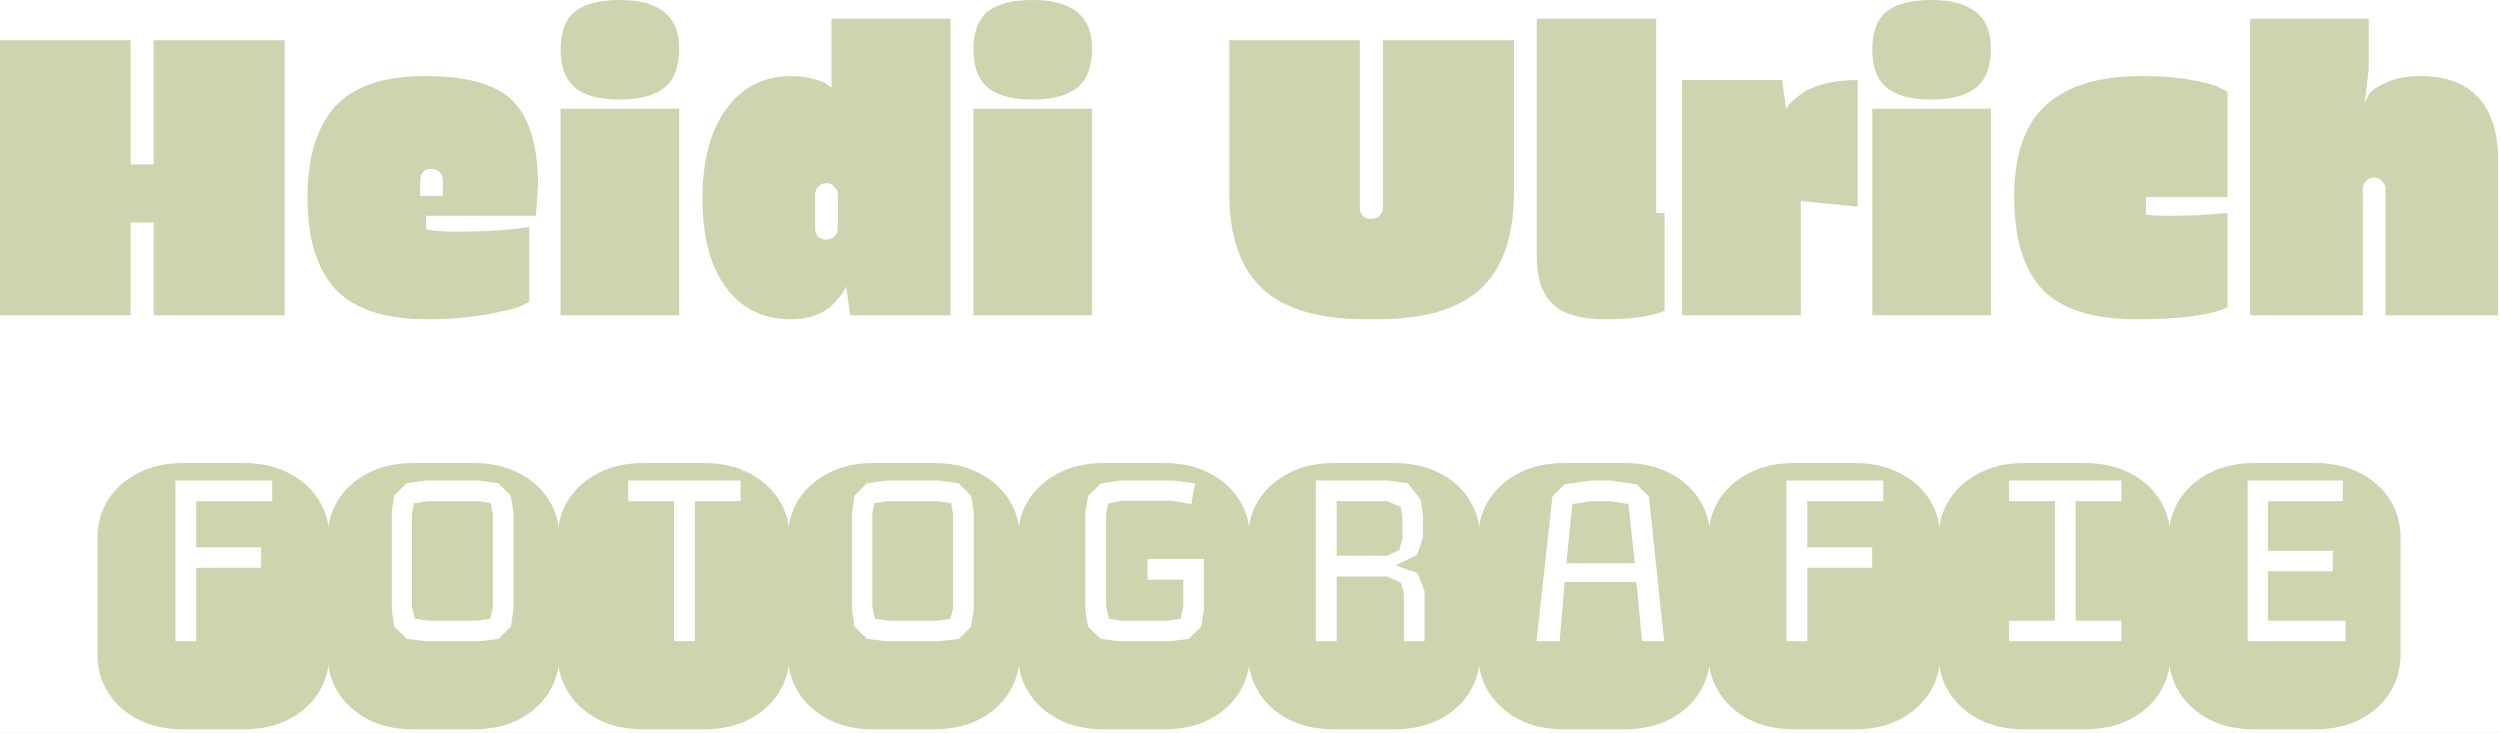
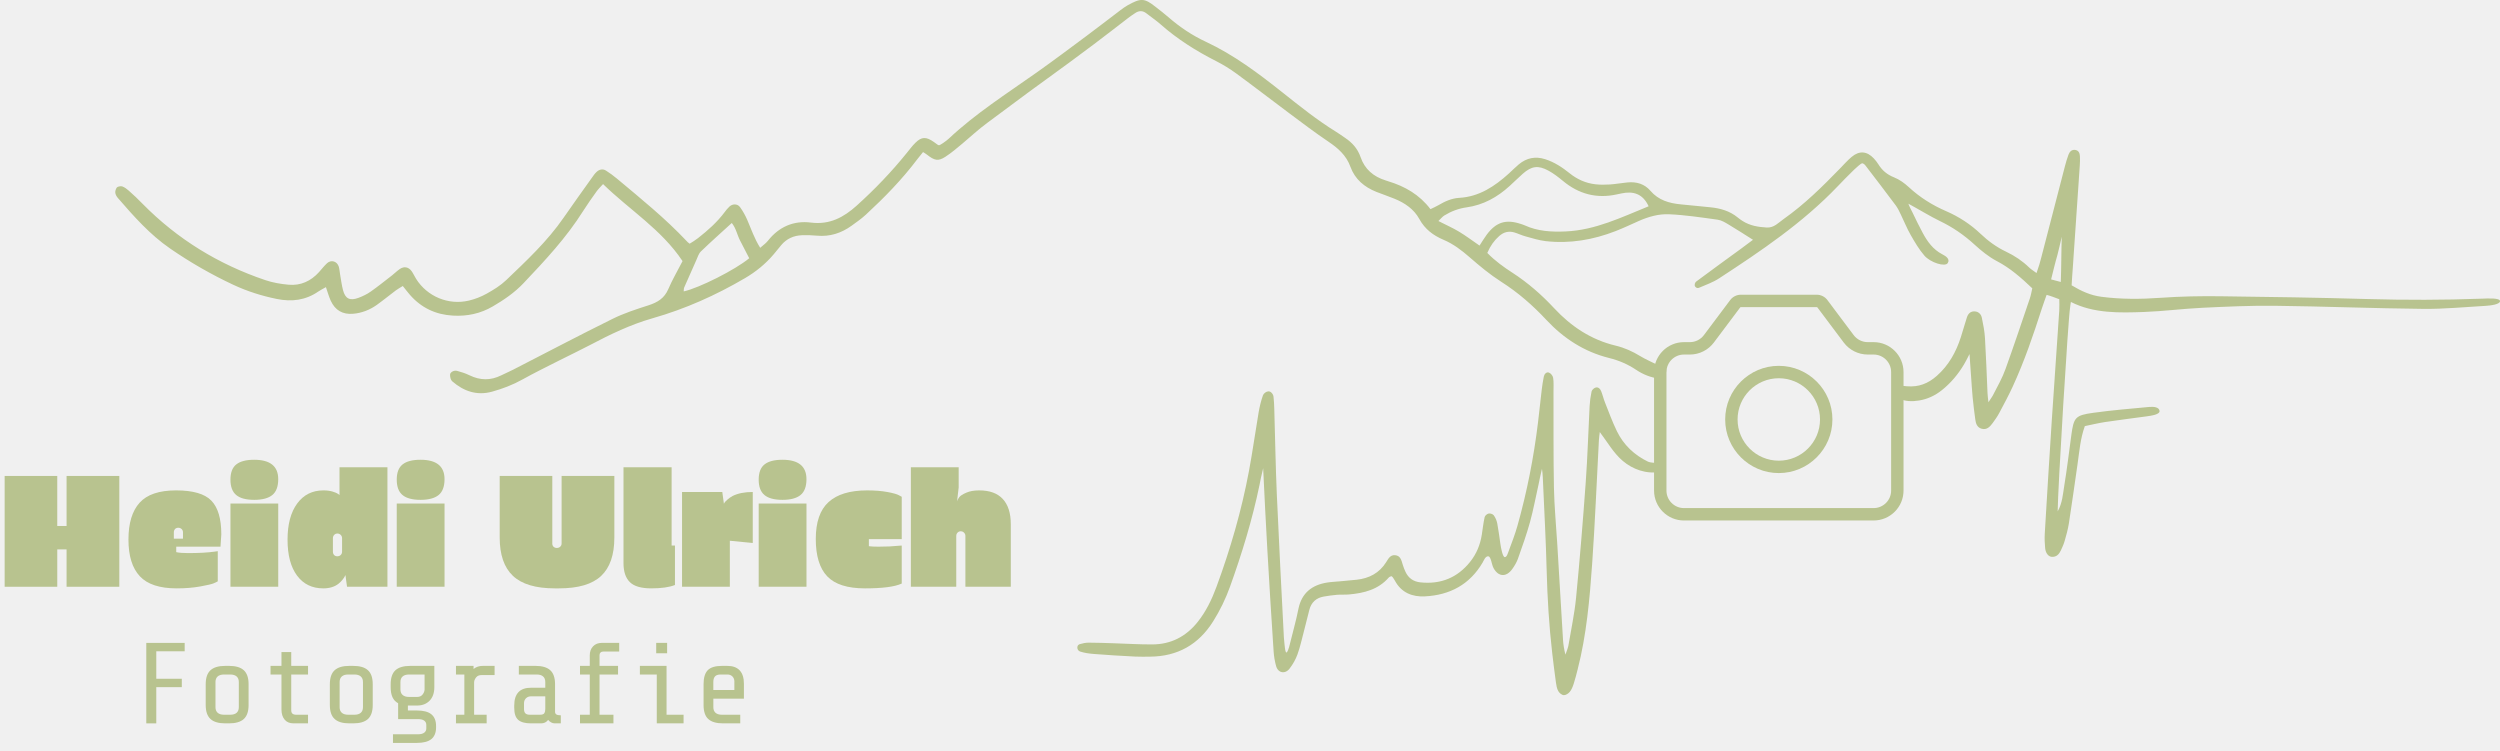
- <svg xmlns="http://www.w3.org/2000/svg" width="314" height="92" viewBox="0 0 314 92" fill="none">
-   <g clip-path="url(#clip0_18_59)">
-     <rect width="314" height="92" fill="white" />
-     <path d="M299.617 39.602V23.752C299.617 23.352 299.467 23.018 299.167 22.752C298.901 22.452 298.567 22.302 298.167 22.302C297.767 22.302 297.434 22.452 297.167 22.752C296.901 23.018 296.767 23.352 296.767 23.752V39.602H282.617V2.352L297.517 2.352V8.652L297.017 12.952C297.151 12.518 297.384 12.085 297.717 11.652C298.05 11.218 298.767 10.768 299.867 10.302C300.967 9.802 302.317 9.552 303.917 9.552C307.184 9.552 309.634 10.452 311.267 12.252C312.934 14.052 313.767 16.668 313.767 20.102V39.602H299.617Z" fill="#CDD5B0" />
-     <path d="M279.779 38.601C277.612 39.601 273.795 40.101 268.328 40.101C262.862 40.101 258.929 38.851 256.529 36.351C254.162 33.851 252.979 29.967 252.979 24.701C252.979 19.434 254.312 15.601 256.979 13.201C259.645 10.767 263.645 9.551 268.979 9.551C271.379 9.551 273.479 9.717 275.279 10.051C277.079 10.384 278.279 10.717 278.879 11.051L279.779 11.551V24.751H269.529V26.951C270.129 27.051 271.145 27.101 272.578 27.101C274.978 27.101 277.129 27.001 279.029 26.801L279.779 26.751V38.601Z" fill="#CDD5B0" />
-     <path d="M242.556 12.5C240.023 12.5 238.156 12 236.956 11C235.756 10 235.156 8.4 235.156 6.2C235.156 4 235.756 2.417 236.956 1.45C238.19 0.483 240.056 0 242.556 0C247.556 0 250.056 2.017 250.056 6.05C250.056 8.35 249.44 10 248.206 11C246.973 12 245.09 12.5 242.556 12.5ZM235.156 39.6V13.65H250.056V39.6H235.156Z" fill="#CDD5B0" />
-     <path d="M226.179 39.601H211.279V10.051H223.829L224.329 13.701C224.396 13.601 224.479 13.467 224.579 13.301C224.679 13.134 224.963 12.851 225.429 12.451C225.896 12.017 226.429 11.634 227.029 11.301C228.696 10.467 230.796 10.051 233.329 10.051V25.951L226.179 25.251V39.601Z" fill="#CDD5B0" />
-     <path d="M193.018 32.252V2.352L208.018 2.352V26.752H209.068V39.052C207.301 39.752 204.834 40.102 201.668 40.102C198.534 40.102 196.301 39.452 194.968 38.152C193.668 36.852 193.018 34.885 193.018 32.252Z" fill="#CDD5B0" />
-     <path d="M173.695 5.051L190.145 5.051V24.251C190.145 29.651 188.761 33.651 185.995 36.251C183.261 38.818 178.895 40.101 172.895 40.101H171.595C165.628 40.101 161.261 38.801 158.495 36.201C155.761 33.601 154.395 29.617 154.395 24.251V5.051L170.795 5.051V26.101C170.795 26.534 170.928 26.884 171.195 27.151C171.461 27.384 171.795 27.501 172.195 27.501C172.628 27.501 172.978 27.367 173.245 27.101C173.545 26.834 173.695 26.501 173.695 26.101V5.051Z" fill="#CDD5B0" />
-     <path d="M129.666 12.5C127.132 12.5 125.266 12 124.066 11C122.866 10 122.266 8.4 122.266 6.2C122.266 4 122.866 2.417 124.066 1.45C125.299 0.483 127.166 0 129.666 0C134.666 0 137.166 2.017 137.166 6.05C137.166 8.35 136.549 10 135.316 11C134.082 12 132.199 12.5 129.666 12.5ZM122.266 39.6V13.65H137.166V39.6H122.266Z" fill="#CDD5B0" />
-     <path d="M119.382 39.602H106.782L106.282 35.952C106.149 36.318 105.866 36.768 105.432 37.302C105.032 37.835 104.599 38.285 104.132 38.652C102.899 39.618 101.316 40.102 99.382 40.102C95.882 40.102 93.149 38.768 91.182 36.102C89.216 33.435 88.232 29.718 88.232 24.952C88.232 20.152 89.232 16.385 91.232 13.652C93.232 10.918 95.966 9.552 99.432 9.552C100.499 9.552 101.449 9.685 102.282 9.952C103.116 10.185 103.682 10.418 103.982 10.652L104.432 11.002V2.352L119.382 2.352V39.602ZM102.382 24.452V28.652C102.382 29.085 102.499 29.435 102.732 29.702C102.999 29.968 103.332 30.102 103.732 30.102C104.166 30.102 104.516 29.968 104.782 29.702C105.082 29.435 105.232 29.085 105.232 28.652V24.452C105.232 24.052 105.082 23.718 104.782 23.452C104.516 23.152 104.182 23.002 103.782 23.002C103.382 23.002 103.049 23.152 102.782 23.452C102.516 23.718 102.382 24.052 102.382 24.452Z" fill="#CDD5B0" />
-     <path d="M77.81 12.5C75.277 12.5 73.41 12 72.21 11C71.01 10 70.41 8.4 70.41 6.2C70.41 4 71.01 2.417 72.21 1.45C73.444 0.483 75.31 0 77.81 0C82.81 0 85.31 2.017 85.31 6.05C85.31 8.35 84.694 10 83.46 11C82.227 12 80.344 12.5 77.81 12.5ZM70.41 39.6V13.65H85.31V39.6H70.41Z" fill="#CDD5B0" />
-     <path d="M38.623 24.901C38.623 19.801 39.773 15.967 42.073 13.401C44.406 10.834 48.206 9.551 53.473 9.551C58.74 9.551 62.406 10.617 64.473 12.751C66.54 14.884 67.573 18.384 67.573 23.251L67.323 27.101H53.523V28.801C54.356 29.001 55.573 29.101 57.173 29.101C60.573 29.101 63.323 28.951 65.423 28.651L66.473 28.501V37.901C66.206 38.067 65.773 38.284 65.173 38.551C64.606 38.784 63.223 39.101 61.023 39.501C58.823 39.901 56.373 40.101 53.673 40.101C48.34 40.101 44.49 38.834 42.123 36.301C39.79 33.767 38.623 29.967 38.623 24.901ZM52.773 22.651V24.601H55.623V22.651C55.623 22.217 55.473 21.867 55.173 21.601C54.906 21.334 54.556 21.201 54.123 21.201C53.723 21.201 53.39 21.334 53.123 21.601C52.89 21.867 52.773 22.217 52.773 22.651Z" fill="#CDD5B0" />
-     <path d="M19.3 20.651V5.051L35.75 5.051V39.601H19.3V27.951H16.4V39.601H0L0 5.051L16.4 5.051V20.651H19.3Z" fill="#CDD5B0" />
-     <path d="M283.193 91.603C280.996 91.603 279.092 91.189 277.48 90.358C275.869 89.512 274.616 88.381 273.721 86.965C272.842 85.549 272.402 83.995 272.402 82.302V67.458C272.402 65.749 272.842 64.195 273.721 62.795C274.616 61.379 275.869 60.256 277.48 59.426C279.092 58.579 280.996 58.156 283.193 58.156H290.713C292.91 58.156 294.814 58.579 296.426 59.426C298.053 60.256 299.307 61.379 300.186 62.795C301.064 64.195 301.504 65.749 301.504 67.458V82.302C301.504 83.995 301.064 85.549 300.186 86.965C299.307 88.381 298.053 89.512 296.426 90.358C294.814 91.189 292.91 91.603 290.713 91.603H283.193ZM282.314 80.544H294.595V77.956H284.854V71.755H293.008V69.191H284.854V62.941H294.253V60.353H282.314V80.544Z" fill="#CCD5AE" />
-     <path d="M254.287 91.603C252.09 91.603 250.186 91.189 248.574 90.358C246.963 89.512 245.71 88.381 244.814 86.965C243.936 85.549 243.496 83.995 243.496 82.302V67.458C243.496 65.749 243.936 64.195 244.814 62.795C245.71 61.379 246.963 60.256 248.574 59.426C250.186 58.579 252.09 58.156 254.287 58.156H261.807C264.004 58.156 265.908 58.579 267.52 59.426C269.147 60.256 270.4 61.379 271.279 62.795C272.158 64.195 272.598 65.749 272.598 67.458V82.302C272.598 83.995 272.158 85.549 271.279 86.965C270.4 88.381 269.147 89.512 267.52 90.358C265.908 91.189 264.004 91.603 261.807 91.603H254.287ZM252.334 80.544H266.445V77.956H260.708V62.941H266.445V60.353H252.334V62.941H258.096V77.956H252.334V80.544Z" fill="#CCD5AE" />
-     <path d="M225.381 91.603C223.184 91.603 221.279 91.189 219.668 90.358C218.057 89.512 216.803 88.381 215.908 86.965C215.029 85.549 214.59 83.995 214.59 82.302V67.458C214.59 65.749 215.029 64.195 215.908 62.795C216.803 61.379 218.057 60.256 219.668 59.426C221.279 58.579 223.184 58.156 225.381 58.156H232.9C235.098 58.156 237.002 58.579 238.613 59.426C240.241 60.256 241.494 61.379 242.373 62.795C243.252 64.195 243.691 65.749 243.691 67.458V82.302C243.691 83.995 243.252 85.549 242.373 86.965C241.494 88.381 240.241 89.512 238.613 90.358C237.002 91.189 235.098 91.603 232.9 91.603H225.381ZM224.38 80.544H226.992V71.315H235.146V68.752H226.992V62.941H236.538V60.353H224.38V80.544Z" fill="#CCD5AE" />
-     <path d="M196.475 91.603C194.277 91.603 192.373 91.189 190.762 90.358C189.15 89.512 187.897 88.381 187.002 86.965C186.123 85.549 185.684 83.995 185.684 82.302V67.458C185.684 65.749 186.123 64.195 187.002 62.795C187.897 61.379 189.15 60.256 190.762 59.426C192.373 58.579 194.277 58.156 196.475 58.156H203.994C206.191 58.156 208.096 58.579 209.707 59.426C211.335 60.256 212.588 61.379 213.467 62.795C214.346 64.195 214.785 65.749 214.785 67.458V82.302C214.785 83.995 214.346 85.549 213.467 86.965C212.588 88.381 211.335 89.512 209.707 90.358C208.096 91.189 206.191 91.603 203.994 91.603H196.475ZM192.983 80.544H195.889L196.523 73.098H205.532L206.24 80.544H209.023L207.095 62.355L205.581 60.842L202.334 60.353H199.722L196.475 60.842L194.985 62.355L192.983 80.544ZM196.743 70.754L197.476 63.308L199.844 62.941H202.236L204.531 63.308L205.337 70.754H196.743Z" fill="#CCD5AE" />
-     <path d="M167.568 91.603C165.371 91.603 163.467 91.189 161.855 90.358C160.244 89.512 158.991 88.381 158.096 86.965C157.217 85.549 156.777 83.995 156.777 82.302V67.458C156.777 65.749 157.217 64.195 158.096 62.795C158.991 61.379 160.244 60.256 161.855 59.426C163.467 58.579 165.371 58.156 167.568 58.156H175.088C177.285 58.156 179.189 58.579 180.801 59.426C182.428 60.256 183.682 61.379 184.561 62.795C185.439 64.195 185.879 65.749 185.879 67.458V82.302C185.879 83.995 185.439 85.549 184.561 86.965C183.682 88.381 182.428 89.512 180.801 90.358C179.189 91.189 177.285 91.603 175.088 91.603H167.568ZM165.273 80.544H167.886V72.414H174.233L175.967 73.195L176.333 74.514V80.544H178.921V74.245L178.066 71.999L175.283 70.998L177.969 69.704L178.726 67.507V64.797L178.433 62.746L176.821 60.695L174.38 60.353H165.273V80.544ZM167.886 69.802V62.941H174.233L175.967 63.698L176.138 65.114V67.702L175.771 69.045L174.233 69.802H167.886Z" fill="#CCD5AE" />
-     <path d="M138.662 91.603C136.465 91.603 134.561 91.189 132.949 90.358C131.338 89.512 130.085 88.381 129.189 86.965C128.311 85.549 127.871 83.995 127.871 82.302V67.458C127.871 65.749 128.311 64.195 129.189 62.795C130.085 61.379 131.338 60.256 132.949 59.426C134.561 58.579 136.465 58.156 138.662 58.156H146.182C148.379 58.156 150.283 58.579 151.895 59.426C153.522 60.256 154.775 61.379 155.654 62.795C156.533 64.195 156.973 65.749 156.973 67.458V82.302C156.973 83.995 156.533 85.549 155.654 86.965C154.775 88.381 153.522 89.512 151.895 90.358C150.283 91.189 148.379 91.603 146.182 91.603H138.662ZM140.713 80.544H146.816L149.282 80.251L150.869 78.713L151.211 76.613V70.192H144.131V72.805H148.623V76.247C148.542 76.507 148.485 76.752 148.452 76.98C148.42 77.207 148.363 77.451 148.281 77.712L146.67 77.956H140.762L139.272 77.712L138.931 76.149V64.602L139.175 63.259L140.762 62.893H147.109L149.624 63.308L150.112 60.695L147.28 60.353H140.713L138.223 60.744L136.66 62.307L136.318 64.357V76.613L136.66 78.713L138.271 80.251L140.713 80.544Z" fill="#CCD5AE" />
-     <path d="M109.756 91.603C107.559 91.603 105.654 91.189 104.043 90.358C102.432 89.512 101.178 88.381 100.283 86.965C99.404 85.549 98.965 83.995 98.965 82.302V67.458C98.965 65.749 99.404 64.195 100.283 62.795C101.178 61.379 102.432 60.256 104.043 59.426C105.654 58.579 107.559 58.156 109.756 58.156H117.275C119.473 58.156 121.377 58.579 122.988 59.426C124.616 60.256 125.869 61.379 126.748 62.795C127.627 64.195 128.066 65.749 128.066 67.458V82.302C128.066 83.995 127.627 85.549 126.748 86.965C125.869 88.381 124.616 89.512 122.988 90.358C121.377 91.189 119.473 91.603 117.275 91.603H109.756ZM111.367 80.544H117.91L120.425 80.251L121.963 78.713L122.305 76.613V64.309L121.963 62.258L120.425 60.695L117.91 60.353H111.367L108.877 60.695L107.314 62.258L107.021 64.309V76.613L107.314 78.713L108.926 80.251L111.367 80.544ZM111.514 77.956L109.927 77.712L109.561 76.247V64.553L109.805 63.21L111.514 62.941H117.764L119.473 63.21L119.717 64.65V76.345L119.375 77.712L117.764 77.956H111.514Z" fill="#CCD5AE" />
-     <path d="M80.85 91.603C78.652 91.603 76.748 91.189 75.137 90.358C73.525 89.512 72.272 88.381 71.377 86.965C70.498 85.549 70.059 83.995 70.059 82.302V67.458C70.059 65.749 70.498 64.195 71.377 62.795C72.272 61.379 73.525 60.256 75.137 59.426C76.748 58.579 78.652 58.156 80.85 58.156H88.369C90.566 58.156 92.471 58.579 94.082 59.426C95.71 60.256 96.963 61.379 97.842 62.795C98.721 64.195 99.16 65.749 99.16 67.458V82.302C99.16 83.995 98.721 85.549 97.842 86.965C96.963 88.381 95.71 89.512 94.082 90.358C92.471 91.189 90.566 91.603 88.369 91.603H80.85ZM84.658 80.544H87.27V62.941H93.008V60.353H78.897V62.941H84.658V80.544Z" fill="#CCD5AE" />
-     <path d="M51.943 91.603C49.746 91.603 47.842 91.189 46.23 90.358C44.619 89.512 43.366 88.381 42.471 86.965C41.592 85.549 41.152 83.995 41.152 82.302V67.458C41.152 65.749 41.592 64.195 42.471 62.795C43.366 61.379 44.619 60.256 46.23 59.426C47.842 58.579 49.746 58.156 51.943 58.156H59.463C61.66 58.156 63.565 58.579 65.176 59.426C66.803 60.256 68.057 61.379 68.936 62.795C69.814 64.195 70.254 65.749 70.254 67.458V82.302C70.254 83.995 69.814 85.549 68.936 86.965C68.057 88.381 66.803 89.512 65.176 90.358C63.565 91.189 61.66 91.603 59.463 91.603H51.943ZM53.555 80.544H60.098L62.612 80.251L64.15 78.713L64.492 76.613V64.309L64.15 62.258L62.612 60.695L60.098 60.353H53.555L51.065 60.695L49.502 62.258L49.209 64.309V76.613L49.502 78.713L51.113 80.251L53.555 80.544ZM53.701 77.956L52.114 77.712L51.748 76.247V64.553L51.992 63.21L53.701 62.941H59.951L61.66 63.21L61.904 64.65V76.345L61.562 77.712L59.951 77.956H53.701Z" fill="#CCD5AE" />
-     <path d="M23.037 91.603C20.84 91.603 18.936 91.189 17.324 90.358C15.713 89.512 14.46 88.381 13.565 86.965C12.685 85.549 12.246 83.995 12.246 82.302L12.246 67.458C12.246 65.749 12.685 64.195 13.565 62.795C14.46 61.379 15.713 60.256 17.324 59.426C18.936 58.579 20.84 58.156 23.037 58.156H30.557C32.754 58.156 34.658 58.579 36.27 59.426C37.897 60.256 39.15 61.379 40.029 62.795C40.908 64.195 41.348 65.749 41.348 67.458V82.302C41.348 83.995 40.908 85.549 40.029 86.965C39.15 88.381 37.897 89.512 36.27 90.358C34.658 91.189 32.754 91.603 30.557 91.603H23.037ZM22.036 80.544H24.648V71.315H32.803V68.752H24.648V62.941H34.194V60.353H22.036V80.544Z" fill="#CCD5AE" />
+ <svg xmlns="http://www.w3.org/2000/svg" id="Ebene_1" data-name="Ebene 1" viewBox="0 0 332.309 99.742">
+   <defs>
+     <style>
+       .cls-1 {
+         fill: #b8c38f;
+       }
+     </style>
+   </defs>
+   <path class="cls-1" d="M197.693,33.616c1.066,1.091,2.196,1.891,3.35,2.64,2.06,1.336,3.877,2.925,5.552,4.726,2.235,2.403,4.903,4.182,8.156,4.959,1.162.278,2.237.759,3.26,1.385.671.41,1.401.723,2.106,1.079.464.234.928.469,1.361.687.084.757-.441.953-.899,1.239-1.119-.134-2.155-.54-3.092-1.169-1.109-.744-2.305-1.256-3.6-1.577-3.3-.818-6.056-2.613-8.335-5.057-1.815-1.946-3.77-3.651-6.015-5.082-1.493-.952-2.873-2.103-4.211-3.269-1.055-.92-2.145-1.749-3.432-2.295-1.373-.583-2.488-1.408-3.229-2.766-.719-1.319-1.932-2.14-3.307-2.701-.793-.323-1.606-.594-2.402-.91-1.605-.636-2.857-1.685-3.451-3.331-.55-1.522-1.639-2.476-2.93-3.345-1.747-1.175-3.427-2.452-5.116-3.711-2.378-1.772-4.724-3.587-7.116-5.34-.847-.621-1.754-1.178-2.69-1.654-2.658-1.349-5.158-2.92-7.397-4.9-.591-.523-1.255-.963-1.876-1.452-.481-.378-.967-.372-1.461-.051-.331.215-.657.441-.971.68-1.519,1.161-3.021,2.344-4.552,3.488-2.164,1.618-4.332,3.23-6.526,4.805-2.571,1.844-5.112,3.789-7.664,5.658-1.166.854-2.15,1.793-3.264,2.72-.759.631-1.453,1.234-2.278,1.768-.969.627-1.448.506-2.458-.29-.141-.111-.3-.198-.513-.338-.27.337-.521.634-.755.944-2.03,2.697-4.377,5.1-6.85,7.384-.578.534-1.235.987-1.874,1.451-1.383,1.005-2.914,1.497-4.642,1.334-.655-.062-1.318-.083-1.975-.058-1.102.043-2.046.464-2.763,1.329-.336.406-.662.821-1.004,1.222-1.078,1.267-2.344,2.298-3.782,3.143-3.882,2.282-7.964,4.106-12.294,5.34-2.939.838-5.657,2.154-8.342,3.57-1.34.706-2.712,1.35-4.063,2.036-1.643.834-3.302,1.642-4.91,2.539-1.28.714-2.629,1.226-4.025,1.614-2.017.561-3.775-.051-5.307-1.379-.202-.175-.29-.576-.286-.87.004-.338.525-.626.935-.516.568.152,1.137.339,1.665.595,1.403.682,2.786.702,4.184.012.531-.262,1.078-.494,1.605-.764,4.396-2.253,8.767-4.557,13.195-6.746,1.526-.754,3.171-1.289,4.798-1.811,1.191-.382,2.107-.932,2.627-2.146.541-1.262,1.241-2.456,1.896-3.727-2.813-4.228-7.048-6.799-10.566-10.239-.355.398-.639.664-.86.974-.612.859-1.228,1.717-1.789,2.609-2.227,3.54-5.064,6.573-7.921,9.589-1.189,1.255-2.599,2.221-4.087,3.089-1.65.962-3.41,1.332-5.309,1.222-2.294-.134-4.195-1.034-5.705-2.761-.302-.346-.579-.714-.948-1.172-.323.202-.648.376-.94.594-.844.631-1.657,1.305-2.515,1.916-.927.659-1.97,1.069-3.11,1.176-1.413.133-2.433-.452-3.019-1.746-.242-.535-.396-1.109-.634-1.791-.386.221-.721.382-1.024.59-1.681,1.159-3.53,1.379-5.483.985-2.01-.406-3.957-1.022-5.814-1.892-2.93-1.372-5.726-2.98-8.392-4.818-2.692-1.855-4.825-4.277-6.944-6.718-.166-.191-.316-.451-.342-.693-.025-.23.071-.518.213-.706.088-.117.537-.201.69-.145.364.133.596.319.885.568.648.558,1.259,1.161,1.86,1.771,4.621,4.687,10.082,8.03,16.304,10.129.987.333,2.047.513,3.087.607,1.609.144,2.963-.483,4.046-1.683.353-.391.674-.815,1.059-1.171.549-.508,1.341-.271,1.564.456.095.311.109.647.166.971.126.714.211,1.438.394,2.137.305,1.164.917,1.465,2.081,1.026.551-.207,1.099-.469,1.579-.806.969-.68,1.894-1.424,2.831-2.15.364-.282.689-.618,1.069-.874.565-.381,1.155-.269,1.557.285.23.318.386.688.596,1.022,1.474,2.348,4.287,3.541,7.015,2.898.823-.194,1.642-.516,2.38-.928.915-.512,1.839-1.078,2.59-1.798,2.712-2.597,5.466-5.161,7.617-8.279,1.235-1.79,2.51-3.553,3.771-5.325.19-.267.377-.548.615-.769.367-.341.821-.462,1.268-.175.497.318.978.668,1.431,1.047,3.184,2.665,6.419,5.275,9.275,8.308.087.092.195.221.404.355.337-.203.769-.473,1.117-.745,1.3-1.018,2.532-2.111,3.528-3.443.197-.263.404-.524.643-.746.419-.391,1.066-.394,1.403.066.384.524.705,1.108.966,1.705.526,1.202.93,2.459,1.72,3.71.386-.346.755-.592,1.015-.923,1.47-1.874,3.434-2.725,5.737-2.431,2.482.317,4.356-.707,6.072-2.252,2.404-2.165,4.638-4.495,6.671-7.016.372-.461.73-.942,1.151-1.355.818-.802,1.419-.806,2.432-.094.158.111.309.235.47.341.049.032.142.109.264.091s.879-.519,1.253-.87c3.574-3.357,7.7-5.976,11.68-8.791,2.259-1.598,4.472-3.261,6.693-4.912,1.481-1.101,2.937-2.235,4.409-3.347.315-.238.635-.477.979-.669,1.793-1.005,2.255-.965,3.743.21.569.449,1.149.887,1.695,1.363,1.502,1.307,3.151,2.416,4.943,3.251,3.742,1.744,7.004,4.202,10.204,6.74,2.326,1.845,4.633,3.703,7.167,5.26.393.241.763.519,1.147.774.961.637,1.697,1.454,2.076,2.563.557,1.628,1.721,2.608,3.332,3.107.126.039.249.086.375.125,2.193.667,4.115,1.759,5.587,3.697.385-.191.731-.335,1.05-.524.862-.51,1.771-.922,2.773-.979,2.67-.151,4.714-1.538,6.608-3.244.441-.397.851-.829,1.308-1.206,1.041-.861,2.204-1.107,3.515-.686,1.217.392,2.26,1.073,3.237,1.862,1.004.81,2.132,1.317,3.403,1.466.646.076,1.308.073,1.958.03.788-.052,1.569-.204,2.356-.275,1.18-.107,2.241.193,3.032,1.117,1.068,1.248,2.486,1.655,4.036,1.801,1.312.124,2.624.258,3.935.389,1.336.134,2.586.493,3.645,1.368.203.168.42.32.642.461.979.619,2.076.8,3.207.861.964.052,1.554-.646,2.239-1.128,2.763-1.945,5.154-4.309,7.498-6.724.505-.52.988-1.069,1.54-1.534,1.024-.863,2.043-.773,2.959.211.223.24.429.504.602.782.501.809,1.161,1.361,2.074,1.723.715.283,1.389.769,1.958,1.296,1.472,1.362,3.132,2.403,4.962,3.196,1.71.741,3.249,1.743,4.601,3.029,1.01.961,2.123,1.769,3.389,2.368,1.139.54,2.174,1.237,3.081,2.121.224.218.594.446.952.712.32-.904.443-1.343.603-1.96,1.056-4.082,2.111-8.164,3.173-12.244.133-.509.282-1.016.464-1.51.143-.387.405-.707.872-.656.475.053.638.416.655.841.016.394.013.792-.014,1.185-.307,4.537-.623,9.074-.93,13.611-.053.78-.123,1.621-.158,2.364,1.312.789,2.54,1.337,3.947,1.522,2.629.344,5.246.327,7.889.137,2.627-.19,5.27-.237,7.904-.206,6.525.075,13.05.183,19.572.37,5.078.145,10.15.138,15.225-.049.759-.028,2.36-.125,2.407.312s-1.254.607-1.889.642c-2.764.154-5.53.431-8.293.403-6.591-.067-13.18-.333-19.771-.412-3.225-.038-6.455.116-9.678.27-2.566.123-5.123.462-7.689.554-3.227.116-6.666.22-9.722-1.33-.083.384-.062.49-.105.737-.258,1.466-1.648,24.43-1.651,27.096.63-1.106.694-2.303.882-3.448.362-2.21.626-4.436.928-6.655.322-2.373.521-2.663,2.882-2.992,2.477-.344,4.974-.552,7.466-.783.643-.06,1.319.03,1.383.519s-1.104.646-1.744.735c-1.827.253-3.66.475-5.484.749-.902.135-1.791.357-2.702.542-.597,1.654-.717,3.298-.951,4.918-.386,2.673-.758,5.348-1.171,8.017-.12.778-.338,1.544-.553,2.304-.125.441-.317.866-.511,1.283-.234.504-.582.894-1.202.857-.446-.027-.823-.479-.89-1.159-.064-.654-.086-1.319-.047-1.974.298-5.0.603-10.001.93-14.999.318-4.867.667-9.731.993-14.597.035-.522.005-1.048.005-1.514-.754-.272-1.036-.409-1.684-.581-.216.617-.445,1.226-.644,1.845-1.131,3.514-2.321,7.007-3.87,10.363-.551,1.195-1.177,2.357-1.797,3.519-.247.463-.555.897-.867,1.321-.361.49-.782.945-1.476.742-.588-.173-.759-.687-.829-1.232-.126-.98-.261-1.959-.351-2.943-.149-1.637-.286-4.126-.415-5.748-.329.666-.58,1.122-.736,1.385-.782,1.317-1.751,2.469-2.952,3.426-.896.714-1.899,1.183-3.029,1.366-.953.154-1.785.118-2.652-.24-.224-.093-.362-.764-.393-.99-.028-.198.127-.641.275-.681.365-.098.777-.014,1.166.018,1.572.13,2.82-.368,3.965-1.378,1.585-1.399,2.563-3.158,3.199-5.136.282-.878.527-1.768.81-2.646.153-.475.475-.812,1.006-.796.525.016.877.366.977.839.19.899.366,1.813.421,2.728.147,2.434.225,4.872.336,7.309.014.316.062.63.121,1.203.316-.501.468-.672.572-.875.694-1.351,1.248-2.293,1.716-3.591,1.116-3.098,2.159-6.223,3.219-9.341.145-.427.215-.88.323-1.335-1.473-1.402-2.93-2.689-4.714-3.621-1.092-.571-2.084-1.388-3.001-2.225-1.379-1.258-2.879-2.288-4.56-3.095-1.242-.597-2.823-1.566-4.2-2.311.145.413.459.968.576,1.22.419.895.864,1.778,1.328,2.65.628,1.179,1.395,2.233,2.629,2.869.406.209,1.059.602.703,1.155s-2.306-.073-3.099-.986c-.725-.835-1.295-1.819-1.848-2.787-.489-.856-.852-1.782-1.286-2.67-.202-.414-.396-.843-.668-1.209-1.337-1.794-2.697-3.57-4.059-5.345-.069-.09-.311-.31-.463-.255s-.68.507-.996.814c-.758.733-1.496,1.488-2.224,2.251-4.64,4.856-10.166,8.573-15.744,12.217-.815.533-1.765.865-2.668,1.253-.134.058-.355.067-.514-.153s-.014-.562.127-.667c2.006-1.498,4.036-2.963,6.058-4.439.517-.378,1.027-.765,1.498-1.117-1.154-.726-2.194-1.405-3.261-2.04-.445-.265-.929-.561-1.425-.63-2.152-.298-4.311-.629-6.477-.725-1.368-.061-2.74.326-4.023.897-1.023.456-2.037.937-3.08,1.343-2.992,1.162-6.089,1.698-9.296,1.331-.907-.104-1.795-.392-2.682-.633-.507-.138-.986-.376-1.49-.524-.755-.222-1.428-.033-2.013.491-.646.578-1.146,1.256-1.567,2.229ZM196.665,32.643c.391-.597.656-1.052.97-1.47,1.239-1.653,2.542-2.056,4.492-1.413.188.062.379.117.558.199,1.726.789,3.544.885,5.409.806,3.975-.17,7.452-1.891,11.047-3.345-.768-1.668-2.032-2.048-3.624-1.708-.193.041-.386.081-.579.123-2.692.598-5.072-.03-7.187-1.786-.605-.502-1.239-.993-1.926-1.366-1.377-.747-2.25-.612-3.415.418-.591.523-1.152,1.08-1.735,1.612-1.641,1.498-3.509,2.542-5.741,2.852-1.059.147-2.038.523-2.944,1.075-.258.157-.454.417-.793.74,1.013.516,1.911.914,2.748,1.416.893.535,1.728,1.167,2.72,1.848ZM99.589,34.327c-.443-.86-.825-1.616-1.22-2.365-.386-.734-.518-1.601-1.097-2.322-1.427,1.305-2.793,2.513-4.102,3.78-.308.298-.444.784-.631,1.196-.54,1.193-1.071,2.391-1.591,3.592-.064.148-.047.333-.071.528,2.043-.446,6.865-2.877,8.712-4.409ZM273.929,37.479c.07-1.776.066-4.432.129-6.005-.172.694-.456,2.002-.573,2.399-.309,1.048-.552,2.116-.844,3.265.428.113.714.189,1.288.342Z" />
+   <path class="cls-1" d="M171.342,86.053s.436-1.756.671-2.637c.22-.827.409-1.663.582-2.501.429-2.082,1.777-3.155,3.801-3.478.584-.093,1.18-.116,1.77-.171.721-.068,1.444-.125,2.164-.205,1.662-.183,3.015-.887,3.927-2.34.277-.441.535-.973,1.168-.925.752.057.857.704,1.035,1.271.099.314.216.624.353.923.391.847,1.056,1.322,1.987,1.42,2.704.286,4.929-.614,6.623-2.74.835-1.048,1.336-2.264,1.543-3.594.122-.781.207-1.569.378-2.339.044-.198.328-.438.537-.478.211-.041.559.075.68.243.222.307.386.69.458,1.063.175.904.283,1.822.418,2.734.085.574.305,1.737.576,1.756s.422-.522.526-.802c.412-1.11.842-2.218,1.163-3.356,1.272-4.509,2.169-9.095,2.736-13.746.175-1.438.319-2.88.491-4.319.07-.588.16-1.175.276-1.756.07-.349.337-.663.677-.554.246.079.525.431.567.696.092.579.047,1.181.049,1.774.014,4.284-.026,8.568.057,12.851.048,2.501.295,4.998.445,7.498.257,4.275.506,8.551.769,12.826.027.432.131,1.157.313,1.85.08-.206.35-.942.386-1.156.36-2.143.823-4.277,1.032-6.435.498-5.115.915-10.238,1.284-15.364.241-3.351.335-6.713.513-10.068.035-.654.122-1.312.26-1.952.044-.206.301-.447.512-.518.366-.123.63.15.757.462.199.486.314,1.006.508,1.495.511,1.283.983,2.586,1.585,3.825.893,1.837,2.318,3.181,4.162,4.071.236.114.975.165,1.255.165.384,0,.213.744.432,1.173-1.95.356-3.773-.354-5.06-1.446-1.25-1.062-2.027-2.488-3.057-3.841-.041.369-.101.737-.121,1.107-.294,5.462-.51,10.929-.894,16.384-.332,4.73-.747,9.461-1.933,14.079-.164.638-.322,1.279-.525,1.904-.121.371-.272.76-.513,1.057-.186.229-.541.461-.807.445-.26-.015-.59-.293-.73-.544-.185-.332-.253-.744-.306-1.131-.181-1.304-.346-2.612-.496-3.92-.422-3.668-.646-7.348-.74-11.041-.097-3.82-.304-7.638-.473-11.456-.008-.173-.039-1.323-.148-1.998-.153.559-.403,1.849-.45,2.06-.379,1.67-.683,3.36-1.137,5.008-.453,1.646-1.033,3.259-1.602,4.87-.173.489-.452.957-.756,1.382-.795,1.111-1.842,1.061-2.488-.113-.279-.507-.331-1.548-.712-1.574s-.577.542-.753.843c-1.723,2.931-4.374,4.316-7.671,4.483-1.659.084-3.119-.485-3.975-2.077-.093-.173-.207-.334-.322-.494-.036-.051-.104-.079-.158-.118-.113.057-.257.086-.333.174-1.404,1.617-3.298,2.084-5.31,2.261-.524.046-1.056.001-1.581.044-.588.049-1.175.134-1.758.234-1.009.175-1.656.768-1.915,1.762-.249.956-.477,1.917-.728,2.872-.267,1.018-.491,2.054-.847,3.042-.241.669-.608,1.321-1.042,1.887-.606.79-1.542.608-1.803-.325-.177-.63-.287-1.29-.33-1.943-.296-4.537-.588-9.074-.84-13.614-.187-3.354-.379-6.989-.55-10.743-.275,1.088-.379,1.719-.496,2.28-.952,4.588-2.324,9.056-3.907,13.461-.582,1.618-1.327,3.154-2.242,4.612-1.945,3.1-4.737,4.67-8.396,4.697-.659.005-1.32.024-1.977-.011-1.842-.098-3.686-.195-5.524-.349-.647-.054-1.142-.122-1.768-.313-.247-.076-.419-.302-.39-.603.024-.243.197-.351.345-.394.375-.108.772-.192,1.159-.191,1.119.002,2.239.046,3.358.081,1.712.053,3.424.164,5.136.154,2.458-.015,4.447-1.052,5.983-2.969,1.127-1.407,1.894-3.007,2.512-4.683,1.849-5.016,3.335-10.137,4.319-15.393.484-2.589.841-5.201,1.285-7.798.133-.774.319-1.548.583-2.285.079-.22.408-.485.687-.51.356-.032.669.358.709.709.059.522.085,1.049.101,1.575.113,3.821.174,7.644.341,11.463.275,6.32.614,12.638.936,18.956.023.445.137,1.381.137,1.381,0,0,.06.619.197.628.151.011.344-.679.344-.679Z" />
+   <path class="cls-1" d="M249.049,69.186h-25.21c-2.192,0-3.976-1.784-3.976-3.976v-15.756c0-2.192,1.783-3.976,3.976-3.976h.788c.729,0,1.424-.348,1.861-.931l3.498-4.665c.333-.443.862-.708,1.415-.708h10.085c.553,0,1.082.264,1.415.707l3.498,4.665c.438.583,1.134.931,1.862.931h.787c2.192,0,3.976,1.784,3.976,3.976v15.756c0,2.192-1.783,3.976-3.976,3.976ZM223.839,47.127c-1.283,0-2.327,1.044-2.327,2.327v15.756c0,1.283,1.044,2.327,2.327,2.327h25.21c1.283,0,2.327-1.044,2.327-2.327v-15.756c0-1.283-1.044-2.327-2.327-2.327h-.787c-1.244,0-2.433-.595-3.181-1.59l-3.498-4.664c-.023-.031-.059-.048-.097-.048h-10.085c-.038,0-.074.018-.097.049l-3.498,4.664c-.746.996-1.935,1.59-3.18,1.59h-.788Z" />
+   <path class="cls-1" d="M236.444,62.883c-3.93,0-7.127-3.197-7.127-7.127s3.197-7.127,7.127-7.127,7.127,3.197,7.127,7.127-3.197,7.127-7.127,7.127ZM236.444,50.278c-3.021,0-5.479,2.458-5.479,5.478s2.458,5.479,5.479,5.479,5.479-2.458,5.479-5.479-2.458-5.478-5.479-5.478Z" />
+   <g>
+     <path class="cls-1" d="M24.166,90.223v1.116h-3.393v4.813h-1.328v-10.696h5.102v1.115h-3.773v3.652h3.393Z" />
+     <path class="cls-1" d="M32.408,95.571c-.422.387-1.076.581-1.963.581h-.504c-.887,0-1.541-.193-1.963-.581-.424-.387-.635-1.008-.635-1.864v-2.751c0-.856.211-1.477.635-1.864.422-.387,1.076-.581,1.963-.581h.504c.887,0,1.541.194,1.963.581.424.387.635,1.008.635,1.864v2.751c0,.856-.211,1.477-.635,1.864ZM31.455,89.917c-.195-.173-.48-.26-.857-.26h-.809c-.377,0-.662.087-.856.26-.193.173-.291.418-.291.734v3.361c0,.316.098.56.291.733.193.173.478.26.856.26h.809c.377,0,.662-.086.857-.26.193-.173.289-.417.289-.733v-3.361c0-.316-.096-.56-.289-.734Z" />
+     <path class="cls-1" d="M37.826,95.647c-.275-.336-.412-.779-.412-1.329v-4.661h-1.453v-1.146h1.453v-1.833h1.299v1.833h2.231v1.146h-2.231v4.737c0,.224.055.382.168.474.111.092.285.138.519.138h1.543v1.146h-1.926c-.519,0-.916-.168-1.191-.504Z" />
+     <path class="cls-1" d="M48.91,95.571c-.422.387-1.076.581-1.963.581h-.504c-.887,0-1.541-.193-1.963-.581-.424-.387-.635-1.008-.635-1.864v-2.751c0-.856.211-1.477.635-1.864.422-.387,1.076-.581,1.963-.581h.504c.887,0,1.541.194,1.963.581.424.387.635,1.008.635,1.864v2.751c0,.856-.211,1.477-.635,1.864ZM47.957,89.917c-.195-.173-.48-.26-.857-.26h-.809c-.377,0-.662.087-.856.26-.193.173-.291.418-.291.734v3.361c0,.316.098.56.291.733.193.173.478.26.856.26h.809c.377,0,.662-.086.857-.26.193-.173.289-.417.289-.733v-3.361c0-.316-.096-.56-.289-.734Z" />
+     <path class="cls-1" d="M57.346,98.237c-.412.341-1.057.512-1.934.512h-3.178v-1.146h3.33c.367,0,.643-.071.826-.214.184-.143.275-.326.275-.55v-.489c0-.234-.092-.42-.275-.558-.184-.138-.459-.206-.826-.206h-2.643v-2.108c-.336-.184-.586-.448-.748-.795-.164-.346-.244-.794-.244-1.344v-.382c0-.856.211-1.477.633-1.864.424-.387,1.078-.581,1.963-.581h3.209v2.827c0,.764-.209,1.362-.625,1.795-.418.433-.975.649-1.666.649h-1.223v.657h1.191c.877,0,1.522.171,1.934.512.412.342.619.858.619,1.551v.183c0,.693-.207,1.21-.619,1.551ZM56.162,92.332c.162-.204.254-.417.273-.642v-2.032h-2.062c-.377,0-.662.087-.856.26-.193.173-.289.418-.289.734v.993c0,.315.096.56.289.733s.478.26.856.26h1.07c.315,0,.555-.102.719-.306Z" />
+     <path class="cls-1" d="M61.723,95.005v-5.348h-1.115v-1.146h2.338v.413c.336-.275.744-.413,1.223-.413h1.574v1.223h-1.727c-.326,0-.57.104-.734.313-.162.209-.25.42-.26.634v4.324h1.666v1.146h-4.08v-1.146h1.115Z" />
+     <path class="cls-1" d="M73.268,96.029c-.158-.082-.293-.193-.406-.336-.234.306-.545.459-.932.459h-1.359c-.775,0-1.338-.155-1.69-.466-.352-.311-.527-.843-.527-1.597v-.305c0-1.579.744-2.369,2.232-2.369h1.895v-.764c0-.316-.098-.56-.291-.734-.193-.173-.478-.26-.856-.26h-2.369v-1.146h2.217c.885,0,1.541.194,1.963.581s.635,1.008.635,1.864v3.667c0,.153.059.267.176.344.117.076.312.114.588.114v1.07h-.84c-.133,0-.279-.041-.435-.122ZM72.358,94.791c.082-.143.123-.326.123-.55v-1.681h-1.91c-.266,0-.484.087-.658.26-.172.173-.26.392-.26.657v.764c0,.265.062.459.184.581.123.122.316.183.582.183h1.359c.305,0,.498-.071.58-.214Z" />
+     <path class="cls-1" d="M79.838,86.731c-.098.086-.146.196-.146.329v1.451h2.461v1.146h-2.461v5.348h1.85v1.146h-4.447v-1.146h1.299v-5.348h-1.299v-1.146h1.299v-1.375c0-.519.148-.929.443-1.23.295-.3.678-.451,1.147-.451h2.322v1.146h-2.078c-.162,0-.293.043-.389.13ZM85.055,89.657v-1.146h3.545v6.494h2.262v1.146h-3.561v-6.494h-2.246ZM88.676,85.456v1.375h-1.451v-1.375h1.451Z" />
+     <path class="cls-1" d="M94.147,95.579c-.418-.382-.627-1.006-.627-1.872v-2.751c0-.876.19-1.502.566-1.879.375-.377,1.002-.565,1.879-.565h.719c.723,0,1.27.202,1.643.604.371.402.557.991.557,1.765v1.986h-4.064v1.146c0,.316.098.56.291.733.193.173.478.26.856.26h2.43v1.146h-2.277c-.896,0-1.553-.191-1.971-.573ZM97.615,90.574c0-.265-.088-.484-.26-.657-.174-.173-.393-.26-.658-.26h-.885c-.367,0-.625.085-.771.252-.148.168-.223.415-.223.741v1.069h2.797v-1.146Z" />
  </g>
-   <defs>
-     <clipPath id="clip0_18_59">
-       <rect width="314" height="92" fill="white" />
-     </clipPath>
-   </defs>
+   <g>
+     <path class="cls-1" d="M8.848,69.916v-6.651h7.012v14.73h-7.012v-4.967h-1.236v4.967H.619v-14.73h6.992v6.651h1.236Z" />
+     <path class="cls-1" d="M17.074,71.717c0-2.167.494-3.797,1.482-4.892.986-1.094,2.603-1.641,4.85-1.641,2.244,0,3.809.455,4.689,1.364.881.909,1.322,2.401,1.322,4.476l-.107,1.642h-5.883v.725c.353.085.873.128,1.555.128,1.451,0,2.623-.064,3.518-.192l.447-.064v4.008c-.113.071-.295.16-.543.266-.248.107-.842.245-1.779.416-.938.17-1.982.256-3.135.256-2.273,0-3.91-.54-4.912-1.62s-1.504-2.704-1.504-4.871ZM23.108,70.769v.832h1.215v-.832c0-.184-.06-.334-.182-.447s-.27-.171-.447-.171-.32.057-.426.171c-.107.114-.16.263-.16.447Z" />
+     <path class="cls-1" d="M33.787,66.441c-1.08,0-1.875-.213-2.387-.639-.512-.427-.768-1.109-.768-2.046,0-.938.258-1.613.777-2.025.519-.412,1.31-.618,2.377-.618,2.131,0,3.197.86,3.197,2.58,0,.981-.264,1.684-.789,2.11-.525.426-1.328.639-2.408.639ZM30.633,77.995v-11.063h6.352v11.063h-6.352Z" />
+     <path class="cls-1" d="M51.5,77.995h-5.371l-.213-1.556c-.057.157-.174.349-.352.576-.178.228-.367.419-.566.576-.525.412-1.199.618-2.023.618-1.492,0-2.658-.568-3.496-1.706-.84-1.137-1.258-2.725-1.258-4.764s.426-3.642,1.279-4.807c.852-1.165,2.018-1.748,3.496-1.748.453,0,.859.053,1.215.16.353.106.596.21.725.309l.191.149v-3.688h6.373v15.881ZM44.252,71.536v1.79c0,.185.055.334.16.448.107.114.25.17.428.17.176,0,.326-.057.447-.17s.182-.263.182-.448v-1.79c0-.17-.06-.316-.182-.437-.121-.121-.268-.181-.438-.181s-.312.06-.426.181c-.115.121-.172.267-.172.437Z" />
+     <path class="cls-1" d="M55.893,66.441c-1.08,0-1.877-.213-2.389-.639-.512-.427-.768-1.109-.768-2.046,0-.938.26-1.613.779-2.025.518-.412,1.31-.618,2.377-.618,2.131,0,3.197.86,3.197,2.58,0,.981-.264,1.684-.789,2.11-.525.426-1.33.639-2.408.639ZM52.736,77.995v-11.063h6.354v11.063h-6.354Z" />
+     <path class="cls-1" d="M74.65,63.265h7.012v8.185c0,2.302-.586,4.004-1.758,5.106-1.172,1.102-3.037,1.652-5.596,1.652h-.555c-2.543,0-4.402-.555-5.574-1.663s-1.758-2.806-1.758-5.095v-8.185h6.992v8.975c0,.185.057.33.17.437.113.106.26.16.438.16s.326-.057.447-.17.182-.256.182-.426v-8.975Z" />
+     <path class="cls-1" d="M82.879,74.862v-12.748h6.394v10.402h.447v5.244c-.754.298-1.801.448-3.144.448-1.342,0-2.295-.277-2.856-.832-.562-.554-.842-1.393-.842-2.515Z" />
+     <path class="cls-1" d="M97.012,77.995h-6.354v-12.598h5.352l.213,1.556c.027-.043.065-.099.105-.17.043-.071.164-.195.363-.373s.426-.337.682-.48c.711-.355,1.605-.533,2.686-.533v6.779l-3.047-.298v6.118Z" />
+     <path class="cls-1" d="M104.002,66.441c-1.08,0-1.875-.213-2.387-.639-.512-.427-.768-1.109-.768-2.046,0-.938.258-1.613.777-2.025.519-.412,1.31-.618,2.377-.618,2.131,0,3.197.86,3.197,2.58,0,.981-.264,1.684-.789,2.11-.525.426-1.328.639-2.408.639ZM100.848,77.995v-11.063h6.352v11.063h-6.352Z" />
+     <path class="cls-1" d="M119.861,77.569c-.924.426-2.551.64-4.881.64-2.332,0-4.004-.533-5.019-1.599-1.018-1.065-1.525-2.721-1.525-4.967s.568-3.883,1.705-4.913,2.844-1.545,5.117-1.545c1.023,0,1.918.071,2.686.213s1.279.285,1.535.426l.383.213v5.627h-4.369v.938c.256.043.69.064,1.301.064,1.022,0,1.94-.043,2.75-.128l.318-.021v5.052Z" />
+     <path class="cls-1" d="M128.324,77.995v-6.757c0-.17-.06-.316-.182-.437-.121-.121-.266-.181-.435-.181-.172,0-.315.06-.428.181-.113.121-.17.267-.17.437v6.757h-6.033v-15.881h6.354v2.686l-.213,1.833c.057-.185.154-.369.297-.554.143-.185.449-.38.918-.586s1.043-.309,1.727-.309c1.393,0,2.439.383,3.143,1.151.705.768,1.057,1.883,1.057,3.347v8.313h-6.033Z" />
+   </g>
</svg>
